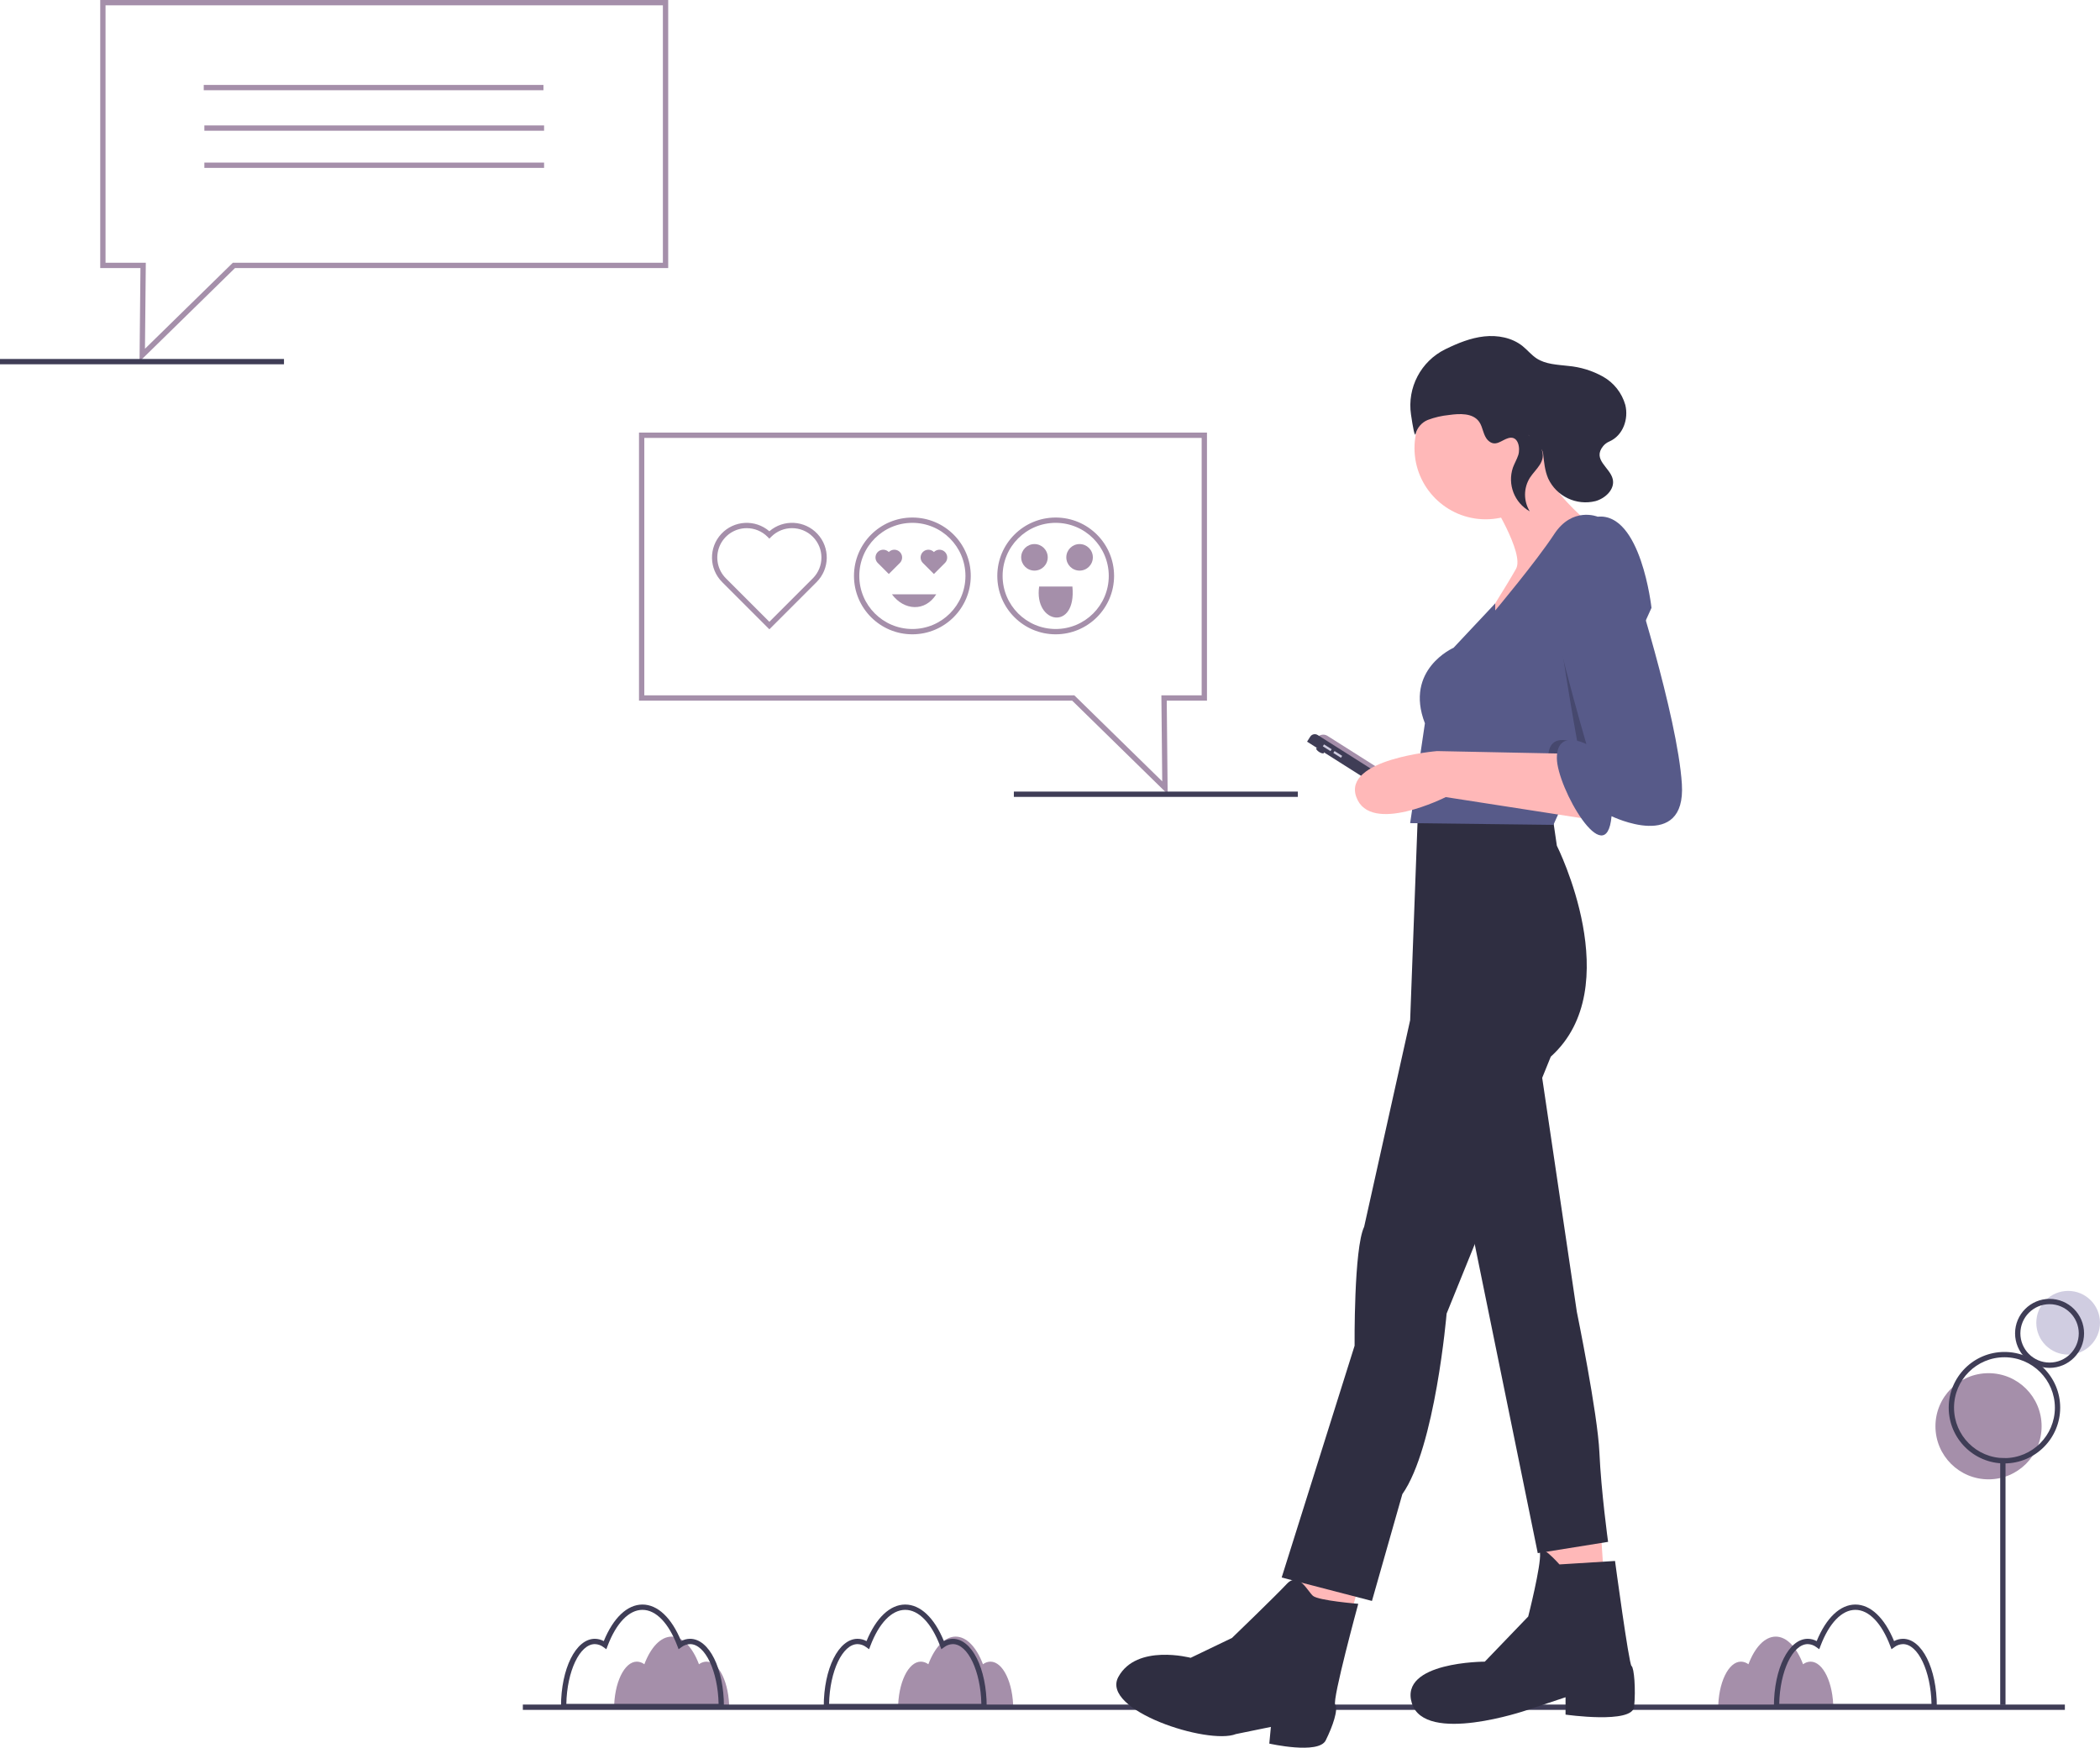
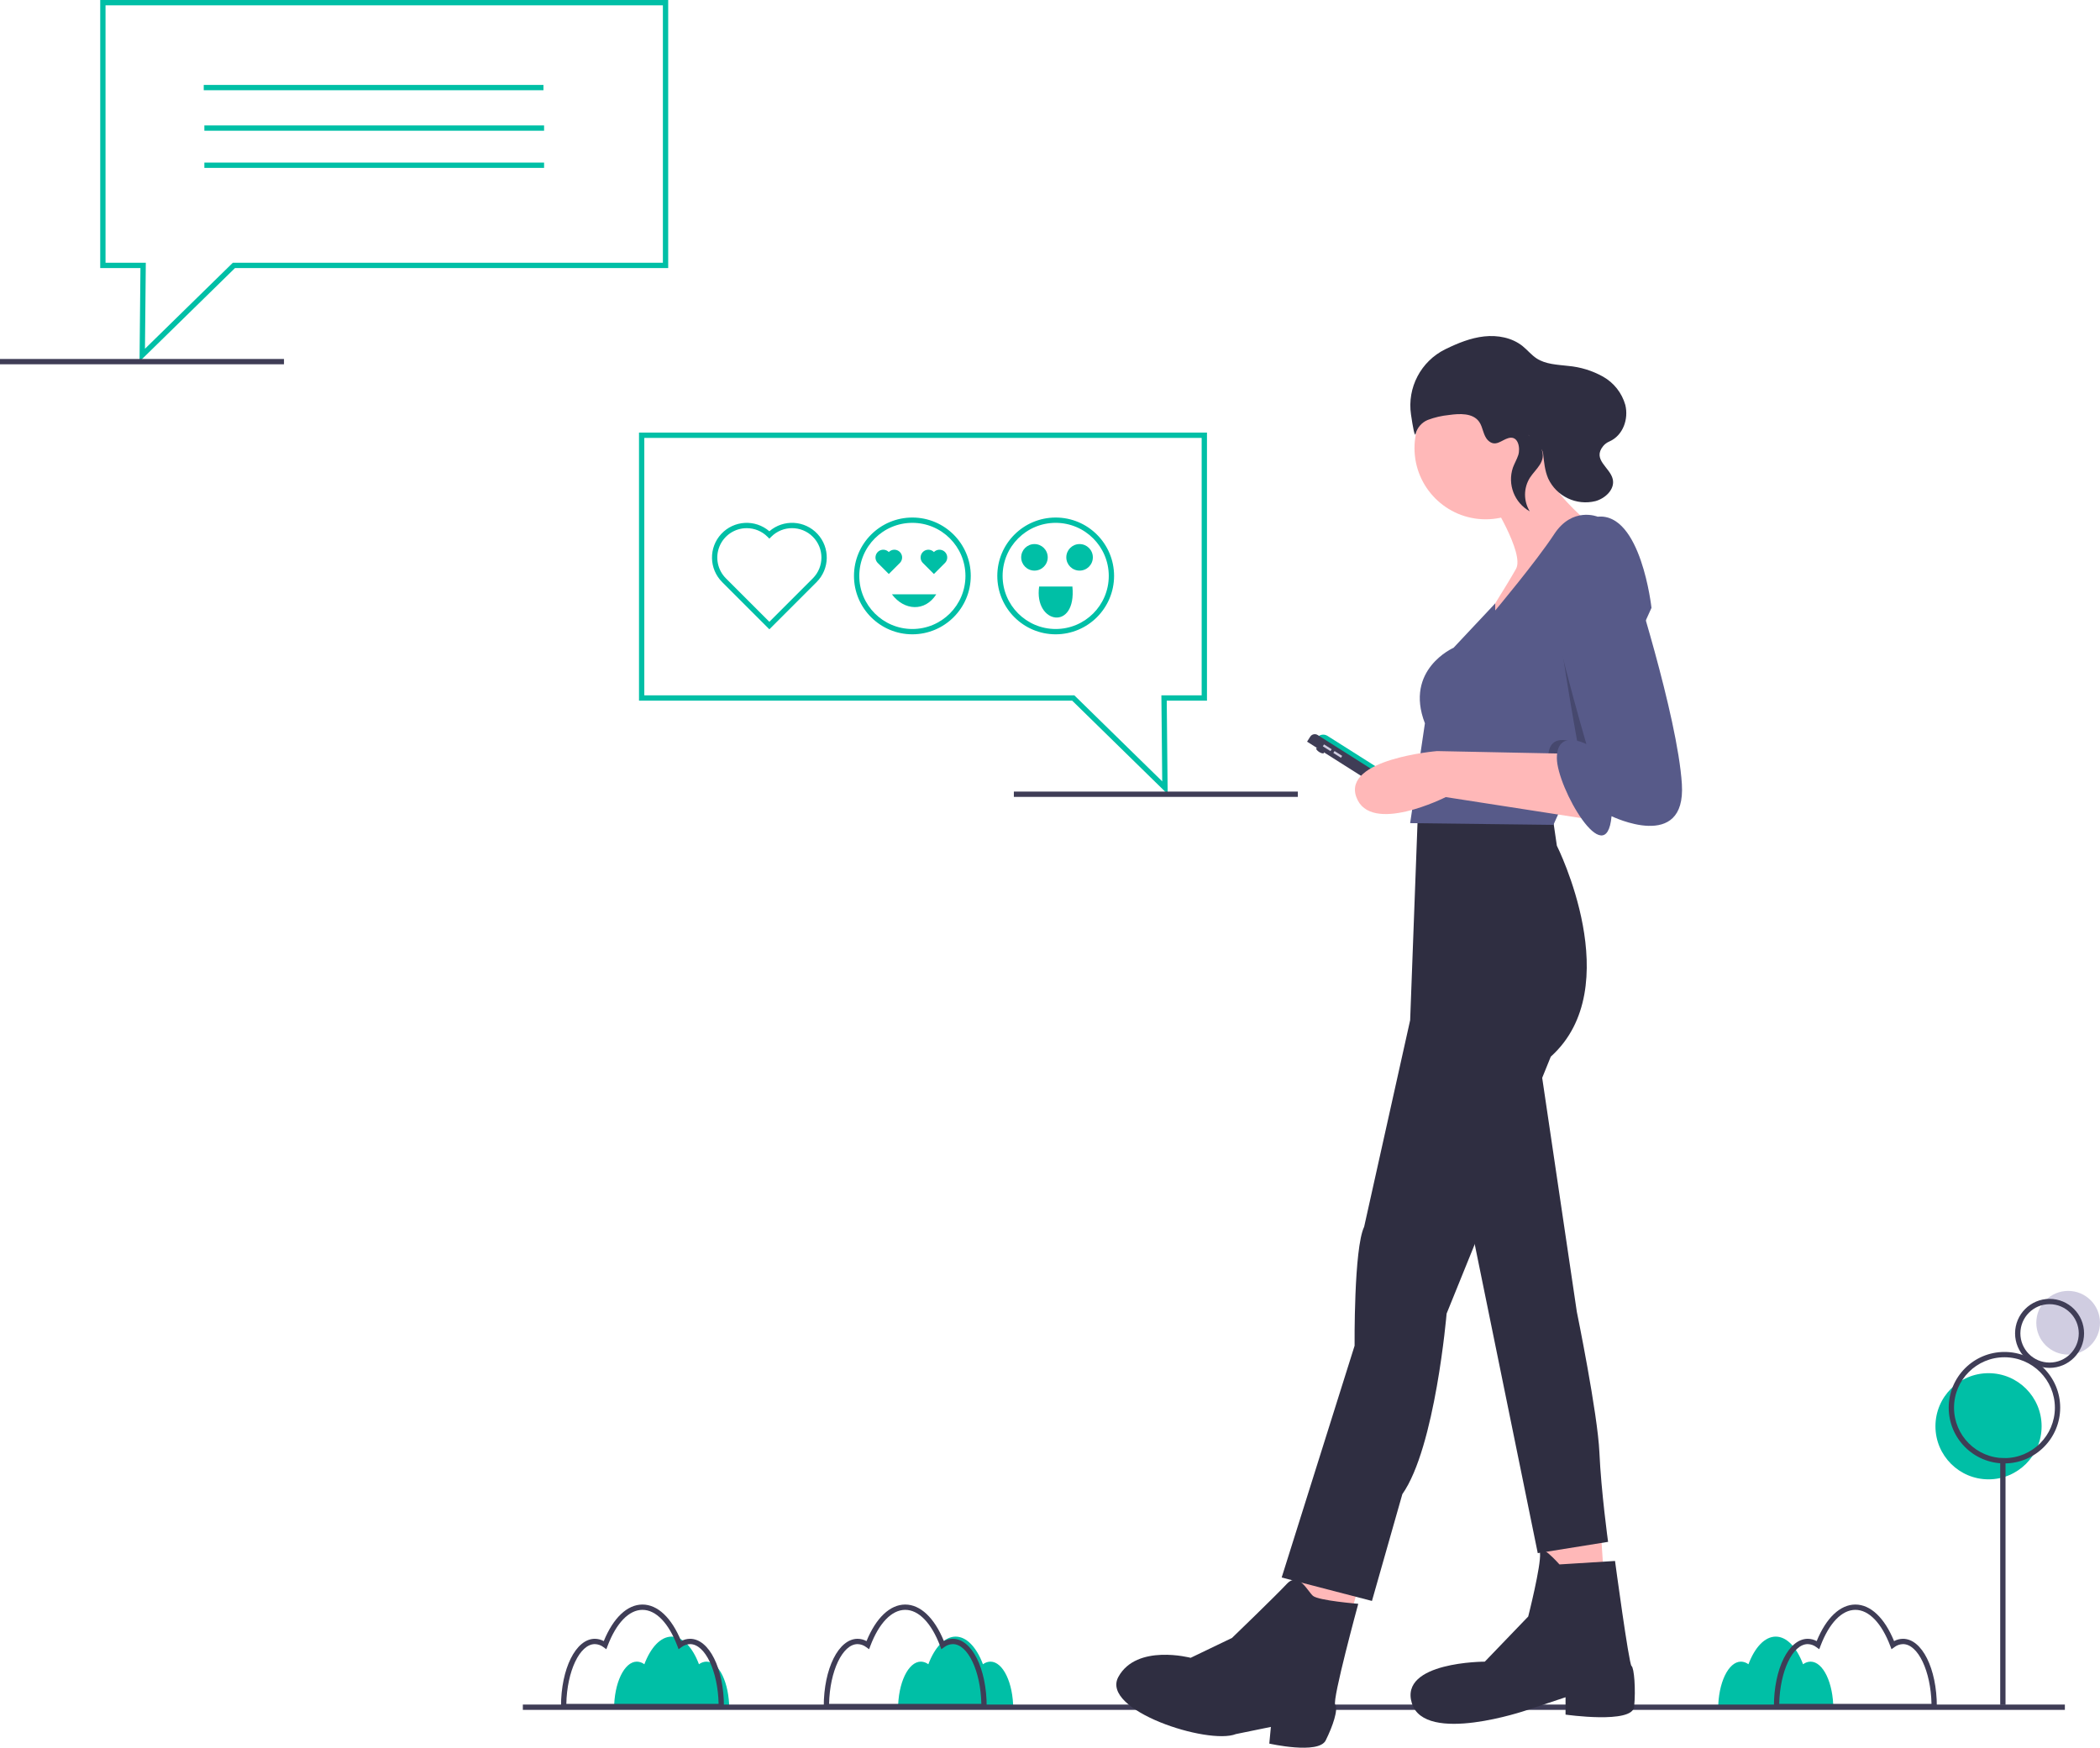
<svg xmlns="http://www.w3.org/2000/svg" id="ec936c20-b43f-4483-857e-3751b9040ca4" data-name="Layer 1" width="791.237" height="658.517" viewBox="0 0 791.237 658.517">
-   <path d="M577.556,746.826a4.777,4.777,0,0,0-2.816.991c-2.4-6.344-6.117-10.42-10.291-10.42s-7.891,4.077-10.291,10.42a4.777,4.777,0,0,0-2.816-.991c-4.743,0-8.588,8.021-8.588,17.916h43.391C586.144,754.847,582.299,746.826,577.556,746.826Z" transform="translate(-204.3814 -120.7416)" fill="#a58faa" />
-   <path d="M470.556,746.826a4.777,4.777,0,0,0-2.816.991c-2.4-6.344-6.117-10.42-10.291-10.42s-7.891,4.077-10.291,10.42a4.777,4.777,0,0,0-2.816-.991c-4.743,0-8.588,8.021-8.588,17.916h43.391C479.144,754.847,475.299,746.826,470.556,746.826Z" transform="translate(-204.3814 -120.7416)" fill="#a58faa" />
-   <path d="M886.556,746.826a4.777,4.777,0,0,0-2.816.991c-2.4-6.344-6.117-10.42-10.291-10.42s-7.891,4.077-10.291,10.42a4.777,4.777,0,0,0-2.816-.991c-4.743,0-8.588,8.021-8.588,17.916h43.391C895.144,754.847,891.299,746.826,886.556,746.826Z" transform="translate(-204.3814 -120.7416)" fill="#a58faa" />
+   <path d="M577.556,746.826a4.777,4.777,0,0,0-2.816.991c-2.4-6.344-6.117-10.42-10.291-10.42s-7.891,4.077-10.291,10.42a4.777,4.777,0,0,0-2.816-.991c-4.743,0-8.588,8.021-8.588,17.916h43.391C586.144,754.847,582.299,746.826,577.556,746.826Z" transform="translate(-204.3814 -120.7416)" fill="#00bfa6" />
+   <path d="M470.556,746.826a4.777,4.777,0,0,0-2.816.991c-2.4-6.344-6.117-10.42-10.291-10.42s-7.891,4.077-10.291,10.42a4.777,4.777,0,0,0-2.816-.991c-4.743,0-8.588,8.021-8.588,17.916h43.391C479.144,754.847,475.299,746.826,470.556,746.826Z" transform="translate(-204.3814 -120.7416)" fill="#00bfa6" />
+   <path d="M886.556,746.826a4.777,4.777,0,0,0-2.816.991c-2.4-6.344-6.117-10.42-10.291-10.42s-7.891,4.077-10.291,10.42a4.777,4.777,0,0,0-2.816-.991c-4.743,0-8.588,8.021-8.588,17.916h43.391C895.144,754.847,891.299,746.826,886.556,746.826Z" transform="translate(-204.3814 -120.7416)" fill="#00bfa6" />
  <rect x="197" y="642.258" width="581" height="2" fill="#3f3d56" />
  <path d="M576.144,764.742H514.753v-1c0-14.312,5.603-25.522,12.754-25.522a7.106,7.106,0,0,1,3.364.872c3.585-8.775,8.857-13.778,14.577-13.778s10.992,5.003,14.577,13.778a7.106,7.106,0,0,1,3.364-.872c7.152,0,12.754,11.211,12.754,25.522Zm-59.381-2h57.371c-.249-12.309-5.068-22.522-10.744-22.522a5.558,5.558,0,0,0-3.269,1.166l-1.059.768-.462-1.224c-3.275-8.653-8.068-13.616-13.151-13.616s-9.876,4.963-13.151,13.616l-.462,1.224-1.059-.768a5.558,5.558,0,0,0-3.269-1.166C521.831,740.219,517.012,750.433,516.763,762.742Z" transform="translate(-204.3814 -120.7416)" fill="#3f3d56" />
  <path d="M934.144,764.742h-61.392v-1c0-14.312,5.603-25.522,12.755-25.522a7.107,7.107,0,0,1,3.364.872c3.585-8.775,8.857-13.778,14.577-13.778,5.719,0,10.991,5.003,14.576,13.778a7.107,7.107,0,0,1,3.364-.872c7.152,0,12.755,11.211,12.755,25.522Zm-59.382-2h57.372c-.249-12.309-5.068-22.522-10.745-22.522a5.555,5.555,0,0,0-3.268,1.166l-1.06.768-.463-1.224c-3.274-8.653-8.068-13.616-13.15-13.616-5.083,0-9.877,4.963-13.151,13.616l-.463,1.224-1.06-.768a5.555,5.555,0,0,0-3.268-1.166C879.831,740.219,875.011,750.433,874.762,762.742Z" transform="translate(-204.3814 -120.7416)" fill="#3f3d56" />
  <path d="M477.144,764.742H415.753v-1c0-14.312,5.603-25.522,12.754-25.522a7.106,7.106,0,0,1,3.364.872c3.585-8.775,8.857-13.778,14.577-13.778s10.992,5.003,14.577,13.778a7.106,7.106,0,0,1,3.364-.872c7.152,0,12.754,11.211,12.754,25.522Zm-59.381-2h57.371c-.249-12.309-5.068-22.522-10.744-22.522a5.558,5.558,0,0,0-3.269,1.166l-1.059.768-.462-1.224c-3.275-8.653-8.068-13.616-13.151-13.616s-9.876,4.963-13.151,13.616l-.462,1.224-1.059-.768a5.558,5.558,0,0,0-3.269-1.166C422.831,740.219,418.012,750.433,417.763,762.742Z" transform="translate(-204.3814 -120.7416)" fill="#3f3d56" />
  <ellipse cx="701.775" cy="403.558" rx="0.638" ry="1.702" transform="translate(-219.0034 659.8076) rotate(-57.656)" fill="#3f3d56" />
-   <path d="M721.118,385.901h0a2.978,2.978,0,0,1,2.978,2.978v44.665a2.978,2.978,0,0,1-2.978,2.978h0a0,0,0,0,1,0,0v-50.62A0,0,0,0,1,721.118,385.901Z" transform="matrix(0.535, -0.84485, 0.84485, 0.535, -215.7826, 680.9659)" fill="#a58faa" />
+   <path d="M721.118,385.901h0a2.978,2.978,0,0,1,2.978,2.978v44.665a2.978,2.978,0,0,1-2.978,2.978h0a0,0,0,0,1,0,0v-50.62A0,0,0,0,1,721.118,385.901Z" transform="matrix(0.535, -0.84485, 0.84485, 0.535, -215.7826, 680.9659)" fill="#00bfa6" />
  <path d="M719.228,385.538h2.219a2.035,2.035,0,0,1,2.035,2.035v50.855a2.41,2.41,0,0,1-2.41,2.41h-1.844a0,0,0,0,1,0,0V385.538A0,0,0,0,1,719.228,385.538Z" transform="translate(-218.0344 680.8278) rotate(-57.656)" fill="#3f3d56" />
  <rect x="704.039" y="400.79" width="0.851" height="3.403" transform="translate(-216.852 661.5838) rotate(-57.656)" fill="#d0cde1" />
  <rect x="707.992" y="403.293" width="0.851" height="3.403" transform="translate(-217.1288 666.0877) rotate(-57.656)" fill="#d0cde1" />
  <circle cx="559.773" cy="168.846" r="26.821" fill="#ffb8b8" />
  <path d="M765.79,308.558s13.083,20.606,9.813,26.494S762.192,356.967,762.192,356.967s45.138-33.363,39.25-40.558c0,0-13.41-11.448-14.065-18.644Z" transform="translate(-204.3814 -120.7416)" fill="#ffb8b8" />
  <polygon points="582.342 581.607 583.65 602.214 604.584 598.616 603.275 578.664 582.342 581.607" fill="#ffb8b8" />
  <polygon points="489.123 593.074 485.198 606.157 508.421 610.409 511.692 598.307 489.123 593.074" fill="#ffb8b8" />
  <path d="M788.849,424.837l2.126,14.555s26.821,53.315-2.29,79.481l-39.25,96.817s-4.252,50.371-16.681,68.034L721.307,723.955l-34.017-8.831,27.475-87.331s-.327-36.633,3.598-44.811l17.335-77.846,3.107-83.243S784.597,418.622,788.849,424.837Z" transform="translate(-204.3814 -120.7416)" fill="#2f2e41" />
  <path d="M783.78,515.584l14.719,99.434s7.85,38.269,8.504,52.988,3.271,33.69,3.271,33.69l-26.494,4.252-26.167-128.217Z" transform="translate(-204.3814 -120.7416)" fill="#2f2e41" />
  <path d="M812.89,708.891l-20.933,1.308s-7.793-8.831-7.331-4.252-4.444,23.877-4.444,23.877l-16.354,17.008s-32.381,0-27.475,15.7,43.175,2.617,43.175,2.617l14.719-4.906v6.542s25.185,3.598,25.84-2.944,0-14.719-.981-15.373S812.89,708.891,812.89,708.891Z" transform="translate(-204.3814 -120.7416)" fill="#2f2e41" />
  <path d="M716.144,725.036s-14.963-1.197-17.058-2.993-5.387-9.277-9.876-4.489-20.649,20.35-20.649,20.35l-15.562,7.482s-20.35-5.387-27.233,7.182,33.817,25.737,44.291,21.547l13.168-2.693-.599,6.285s18.554,4.19,21.248-1.197,4.788-11.671,3.591-13.467S716.144,725.036,716.144,725.036Z" transform="translate(-204.3814 -120.7416)" fill="#2f2e41" />
  <path d="M826.628,349.771l-23.171,51.264-10.061,22.255-3.729,8.252-53.969-.654,5.56-37.615c-7.85-20.279,10.794-28.456,10.794-28.456l15.7-16.73v2.666s15.373-18.317,22.242-28.783,16.354-6.542,16.354-6.542C822.703,313.792,826.628,349.771,826.628,349.771Z" transform="translate(-204.3814 -120.7416)" fill="#575a89" />
  <path d="M803.457,401.035l-10.061,22.255c-3.232-6.045-5.691-12.89-5.691-16.933,0-11.121,11.121-5.233,11.121-5.233s-8.995-49.226-8.995-63.945C789.831,327.402,797.982,370.789,803.457,401.035Z" transform="translate(-204.3814 -120.7416)" opacity="0.2" />
  <path d="M794.573,404.721l-48.736-.981s-35.652,2.944-30.419,17.335,33.69,0,33.69,0l56.913,8.831Z" transform="translate(-204.3814 -120.7416)" fill="#ffb8b8" />
  <path d="M803.732,318.044s-17.008,1.308-17.008,16.027,15.373,67.052,15.373,67.052-11.121-5.888-11.121,5.233,18.644,43.502,20.606,21.915c0,0,28.129,13.738,26.494-12.102s-19.298-80.463-19.298-80.463S816.815,317.063,803.732,318.044Z" transform="translate(-204.3814 -120.7416)" fill="#575a89" />
  <path d="M765.047,286.67c-1.878-1.818-1.844-4.883-3.357-7.014-2.377-3.346-7.326-3.122-11.39-2.544a31.391,31.391,0,0,0-7.948,1.847,7.832,7.832,0,0,0-4.598,5.265c-.318,1.318-1.02-2.422-1.734-7.266a23.593,23.593,0,0,1,12.913-24.62q.08-.039.158-.077c4.596-2.234,9.411-4.206,14.491-4.76s10.501.449,14.485,3.649c1.821,1.463,3.302,3.34,5.255,4.622,3.43,2.252,7.774,2.362,11.85,2.836a32.934,32.934,0,0,1,13.21,4.052,17.85,17.85,0,0,1,8.383,10.662c1.291,5.258-.816,11.473-5.985,13.754a6.229,6.229,0,0,0-2.336,1.714c-4.245,5.189,2.608,8.028,3.601,12.545.829,3.769-2.795,7.181-6.512,8.219a15.531,15.531,0,0,1-17.826-8.517c-1.275-2.956-1.565-6.227-1.912-9.428-.397-3.664-10.007-10.3-3.519-5.308a9.059,9.059,0,0,1,2.878,3.64c1.974,4.725-2.123,7.406-4.319,10.78a11.999,11.999,0,0,0-.068,12.688,13.834,13.834,0,0,1-6.359-16.464c.589-1.603,1.482-3.085,2.017-4.707.835-2.531.097-7.449-3.638-6.452C770.121,286.497,767.843,289.376,765.047,286.67Z" transform="translate(-204.3814 -120.7416)" fill="#2f2e41" />
  <circle cx="779.237" cy="498.398" r="12" fill="#d0cde1" />
-   <circle cx="749.237" cy="537.398" r="20" fill="#a58faa" />
+   <circle cx="749.237" cy="537.398" r="20" fill="#00bfa6" />
  <rect x="753.639" y="549.398" width="2" height="93" fill="#3f3d56" />
  <path d="M959.619,672.14a21,21,0,1,1,21-21A21.024,21.024,0,0,1,959.619,672.14Zm0-40a19,19,0,1,0,19,19A19.022,19.022,0,0,0,959.619,632.14Z" transform="translate(-204.3814 -120.7416)" fill="#3f3d56" />
  <path d="M976.619,636.14a13,13,0,1,1,13-13A13.015,13.015,0,0,1,976.619,636.14Zm0-24a11,11,0,1,0,11,11A11.012,11.012,0,0,0,976.619,612.14Z" transform="translate(-204.3814 -120.7416)" fill="#3f3d56" />
-   <path d="M644.333,419.953l-35.971-35.211H445.144v-101h214v101H643.986ZM447.144,382.742H609.177l33.108,32.408-.319-32.408h15.178v-97h-210Z" transform="translate(-204.3814 -120.7416)" fill="#a58faa" />
-   <path d="M256.955,256.952l.347-35.21H242.144v-101h214v101H292.927Zm-12.811-37.21h15.177l-.319,32.408,33.108-32.408h162.033v-97h-210Z" transform="translate(-204.3814 -120.7416)" fill="#a58faa" />
-   <rect x="76.763" y="32" width="128" height="2" fill="#a58faa" />
-   <path d="M494.263,357.854l-17.786-17.786a13.077,13.077,0,0,1,17.786-19.151,13.077,13.077,0,0,1,17.787,19.151Zm-8.54-38.105a11.072,11.072,0,0,0-7.833,18.905l16.372,16.372,16.373-16.372a11.077,11.077,0,0,0-15.666-15.666l-.707.707-.707-.707A11.044,11.044,0,0,0,485.723,319.749Z" transform="translate(-204.3814 -120.7416)" fill="#a58faa" />
-   <path d="M556.263,328.755a2.922,2.922,0,1,0-4.132,4.132l4.132,4.132,4.132-4.132a2.922,2.922,0,1,0-4.132-4.132Z" transform="translate(-204.3814 -120.7416)" fill="#a58faa" />
-   <path d="M539.263,328.755a2.922,2.922,0,1,0-4.132,4.132l4.132,4.132,4.132-4.132a2.922,2.922,0,1,0-4.132-4.132Z" transform="translate(-204.3814 -120.7416)" fill="#a58faa" />
-   <path d="M548.144,359.742a22,22,0,1,1,22-22A22.025,22.025,0,0,1,548.144,359.742Zm0-42a20,20,0,1,0,20,20A20.023,20.023,0,0,0,548.144,317.742Z" transform="translate(-204.3814 -120.7416)" fill="#a58faa" />
-   <path d="M602.144,359.742a22,22,0,1,1,22-22A22.025,22.025,0,0,1,602.144,359.742Zm0-42a20,20,0,1,0,20,20A20.023,20.023,0,0,0,602.144,317.742Z" transform="translate(-204.3814 -120.7416)" fill="#a58faa" />
-   <circle cx="406.763" cy="210" r="5" fill="#a58faa" />
-   <circle cx="389.763" cy="210" r="5" fill="#a58faa" />
-   <path d="M595.911,341.742c-2.04,14.115,14.151,16.978,12.53-.001C608.537,341.729,596.564,341.75,595.911,341.742Z" transform="translate(-204.3814 -120.7416)" fill="#a58faa" />
-   <path d="M540.439,344.671c4.573,6.147,12.479,6.699,16.705,0Z" transform="translate(-204.3814 -120.7416)" fill="#a58faa" />
-   <rect x="77" y="47.258" width="128" height="2" fill="#a58faa" />
-   <rect x="77" y="61.258" width="128" height="2" fill="#a58faa" />
+   <path d="M644.333,419.953l-35.971-35.211H445.144v-101h214v101H643.986ZM447.144,382.742H609.177l33.108,32.408-.319-32.408h15.178v-97h-210Z" transform="translate(-204.3814 -120.7416)" fill="#00bfa6" />
+   <path d="M256.955,256.952l.347-35.21H242.144v-101h214v101H292.927Zm-12.811-37.21h15.177l-.319,32.408,33.108-32.408h162.033v-97h-210Z" transform="translate(-204.3814 -120.7416)" fill="#00bfa6" />
+   <rect x="76.763" y="32" width="128" height="2" fill="#00bfa6" />
+   <path d="M494.263,357.854l-17.786-17.786a13.077,13.077,0,0,1,17.786-19.151,13.077,13.077,0,0,1,17.787,19.151Zm-8.54-38.105a11.072,11.072,0,0,0-7.833,18.905l16.372,16.372,16.373-16.372a11.077,11.077,0,0,0-15.666-15.666l-.707.707-.707-.707A11.044,11.044,0,0,0,485.723,319.749Z" transform="translate(-204.3814 -120.7416)" fill="#00bfa6" />
+   <path d="M556.263,328.755a2.922,2.922,0,1,0-4.132,4.132l4.132,4.132,4.132-4.132a2.922,2.922,0,1,0-4.132-4.132Z" transform="translate(-204.3814 -120.7416)" fill="#00bfa6" />
+   <path d="M539.263,328.755a2.922,2.922,0,1,0-4.132,4.132l4.132,4.132,4.132-4.132a2.922,2.922,0,1,0-4.132-4.132Z" transform="translate(-204.3814 -120.7416)" fill="#00bfa6" />
+   <path d="M548.144,359.742a22,22,0,1,1,22-22A22.025,22.025,0,0,1,548.144,359.742Zm0-42a20,20,0,1,0,20,20A20.023,20.023,0,0,0,548.144,317.742Z" transform="translate(-204.3814 -120.7416)" fill="#00bfa6" />
+   <path d="M602.144,359.742a22,22,0,1,1,22-22A22.025,22.025,0,0,1,602.144,359.742Zm0-42a20,20,0,1,0,20,20A20.023,20.023,0,0,0,602.144,317.742Z" transform="translate(-204.3814 -120.7416)" fill="#00bfa6" />
+   <circle cx="406.763" cy="210" r="5" fill="#00bfa6" />
+   <circle cx="389.763" cy="210" r="5" fill="#00bfa6" />
+   <path d="M595.911,341.742c-2.04,14.115,14.151,16.978,12.53-.001C608.537,341.729,596.564,341.75,595.911,341.742Z" transform="translate(-204.3814 -120.7416)" fill="#00bfa6" />
+   <path d="M540.439,344.671c4.573,6.147,12.479,6.699,16.705,0Z" transform="translate(-204.3814 -120.7416)" fill="#00bfa6" />
+   <rect x="77" y="47.258" width="128" height="2" fill="#00bfa6" />
+   <rect x="77" y="61.258" width="128" height="2" fill="#00bfa6" />
  <rect y="135.258" width="107" height="2" fill="#3f3d56" />
  <rect x="382" y="298.258" width="107" height="2" fill="#3f3d56" />
</svg>
